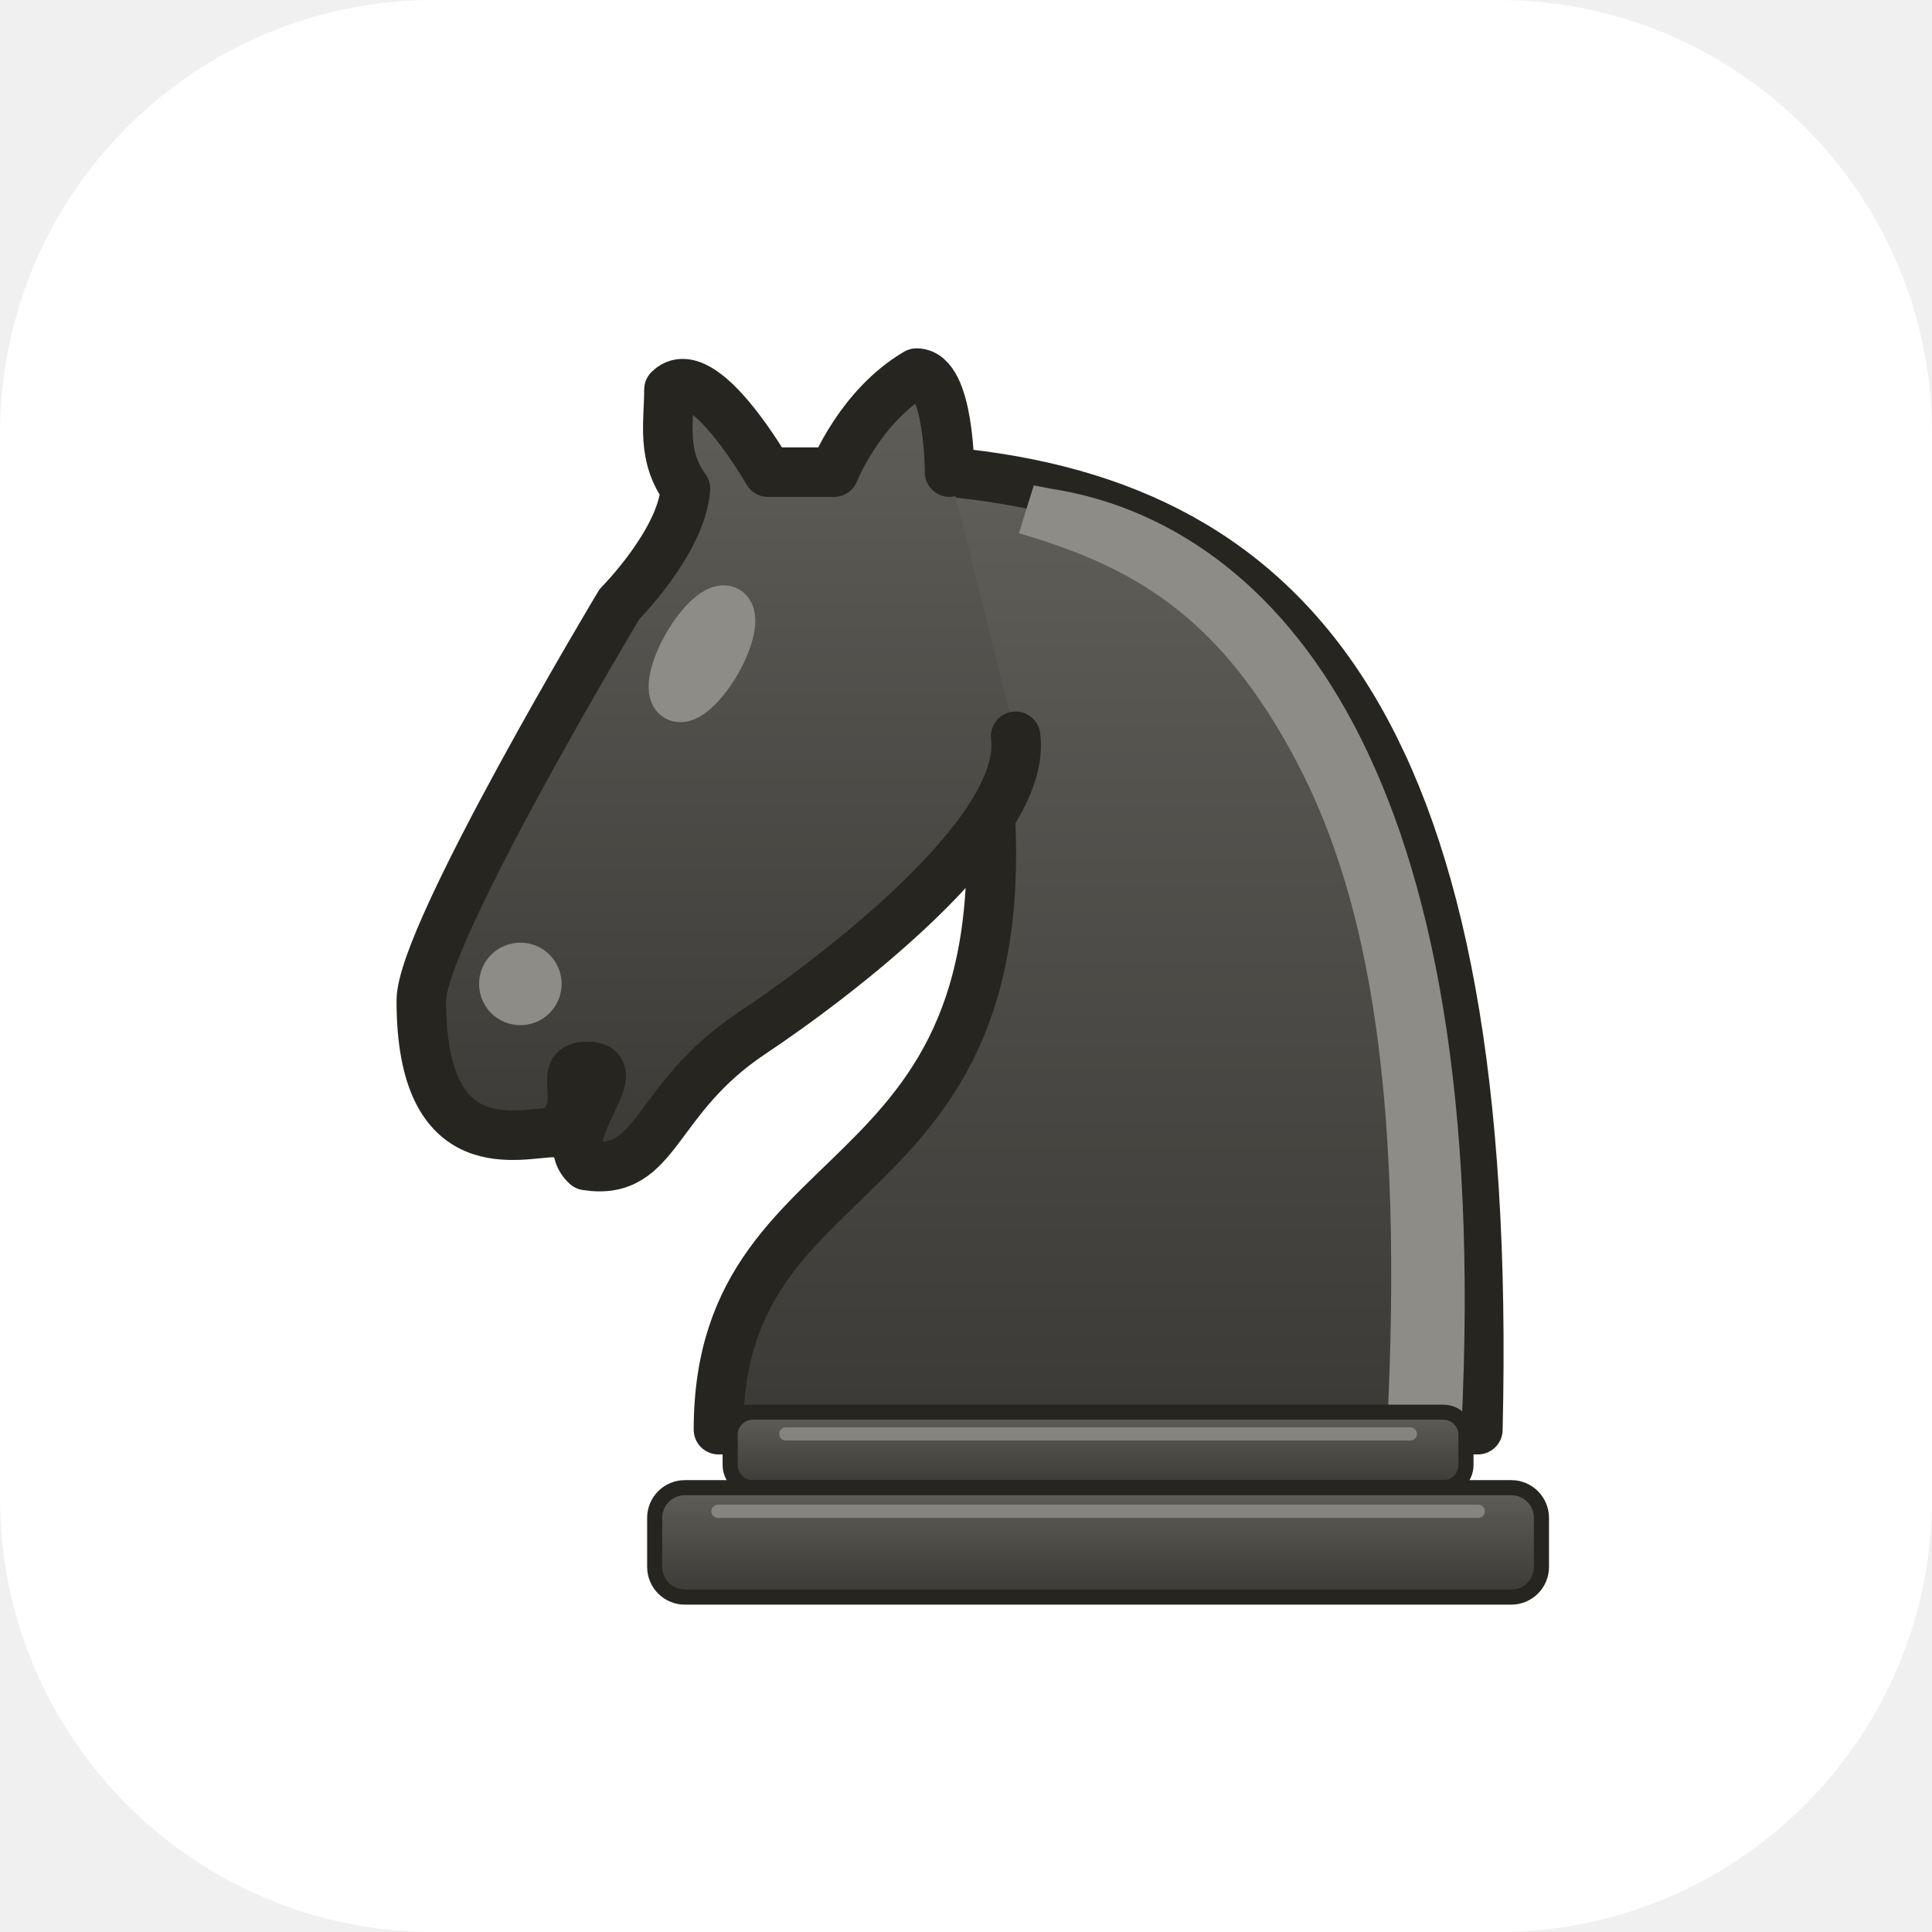
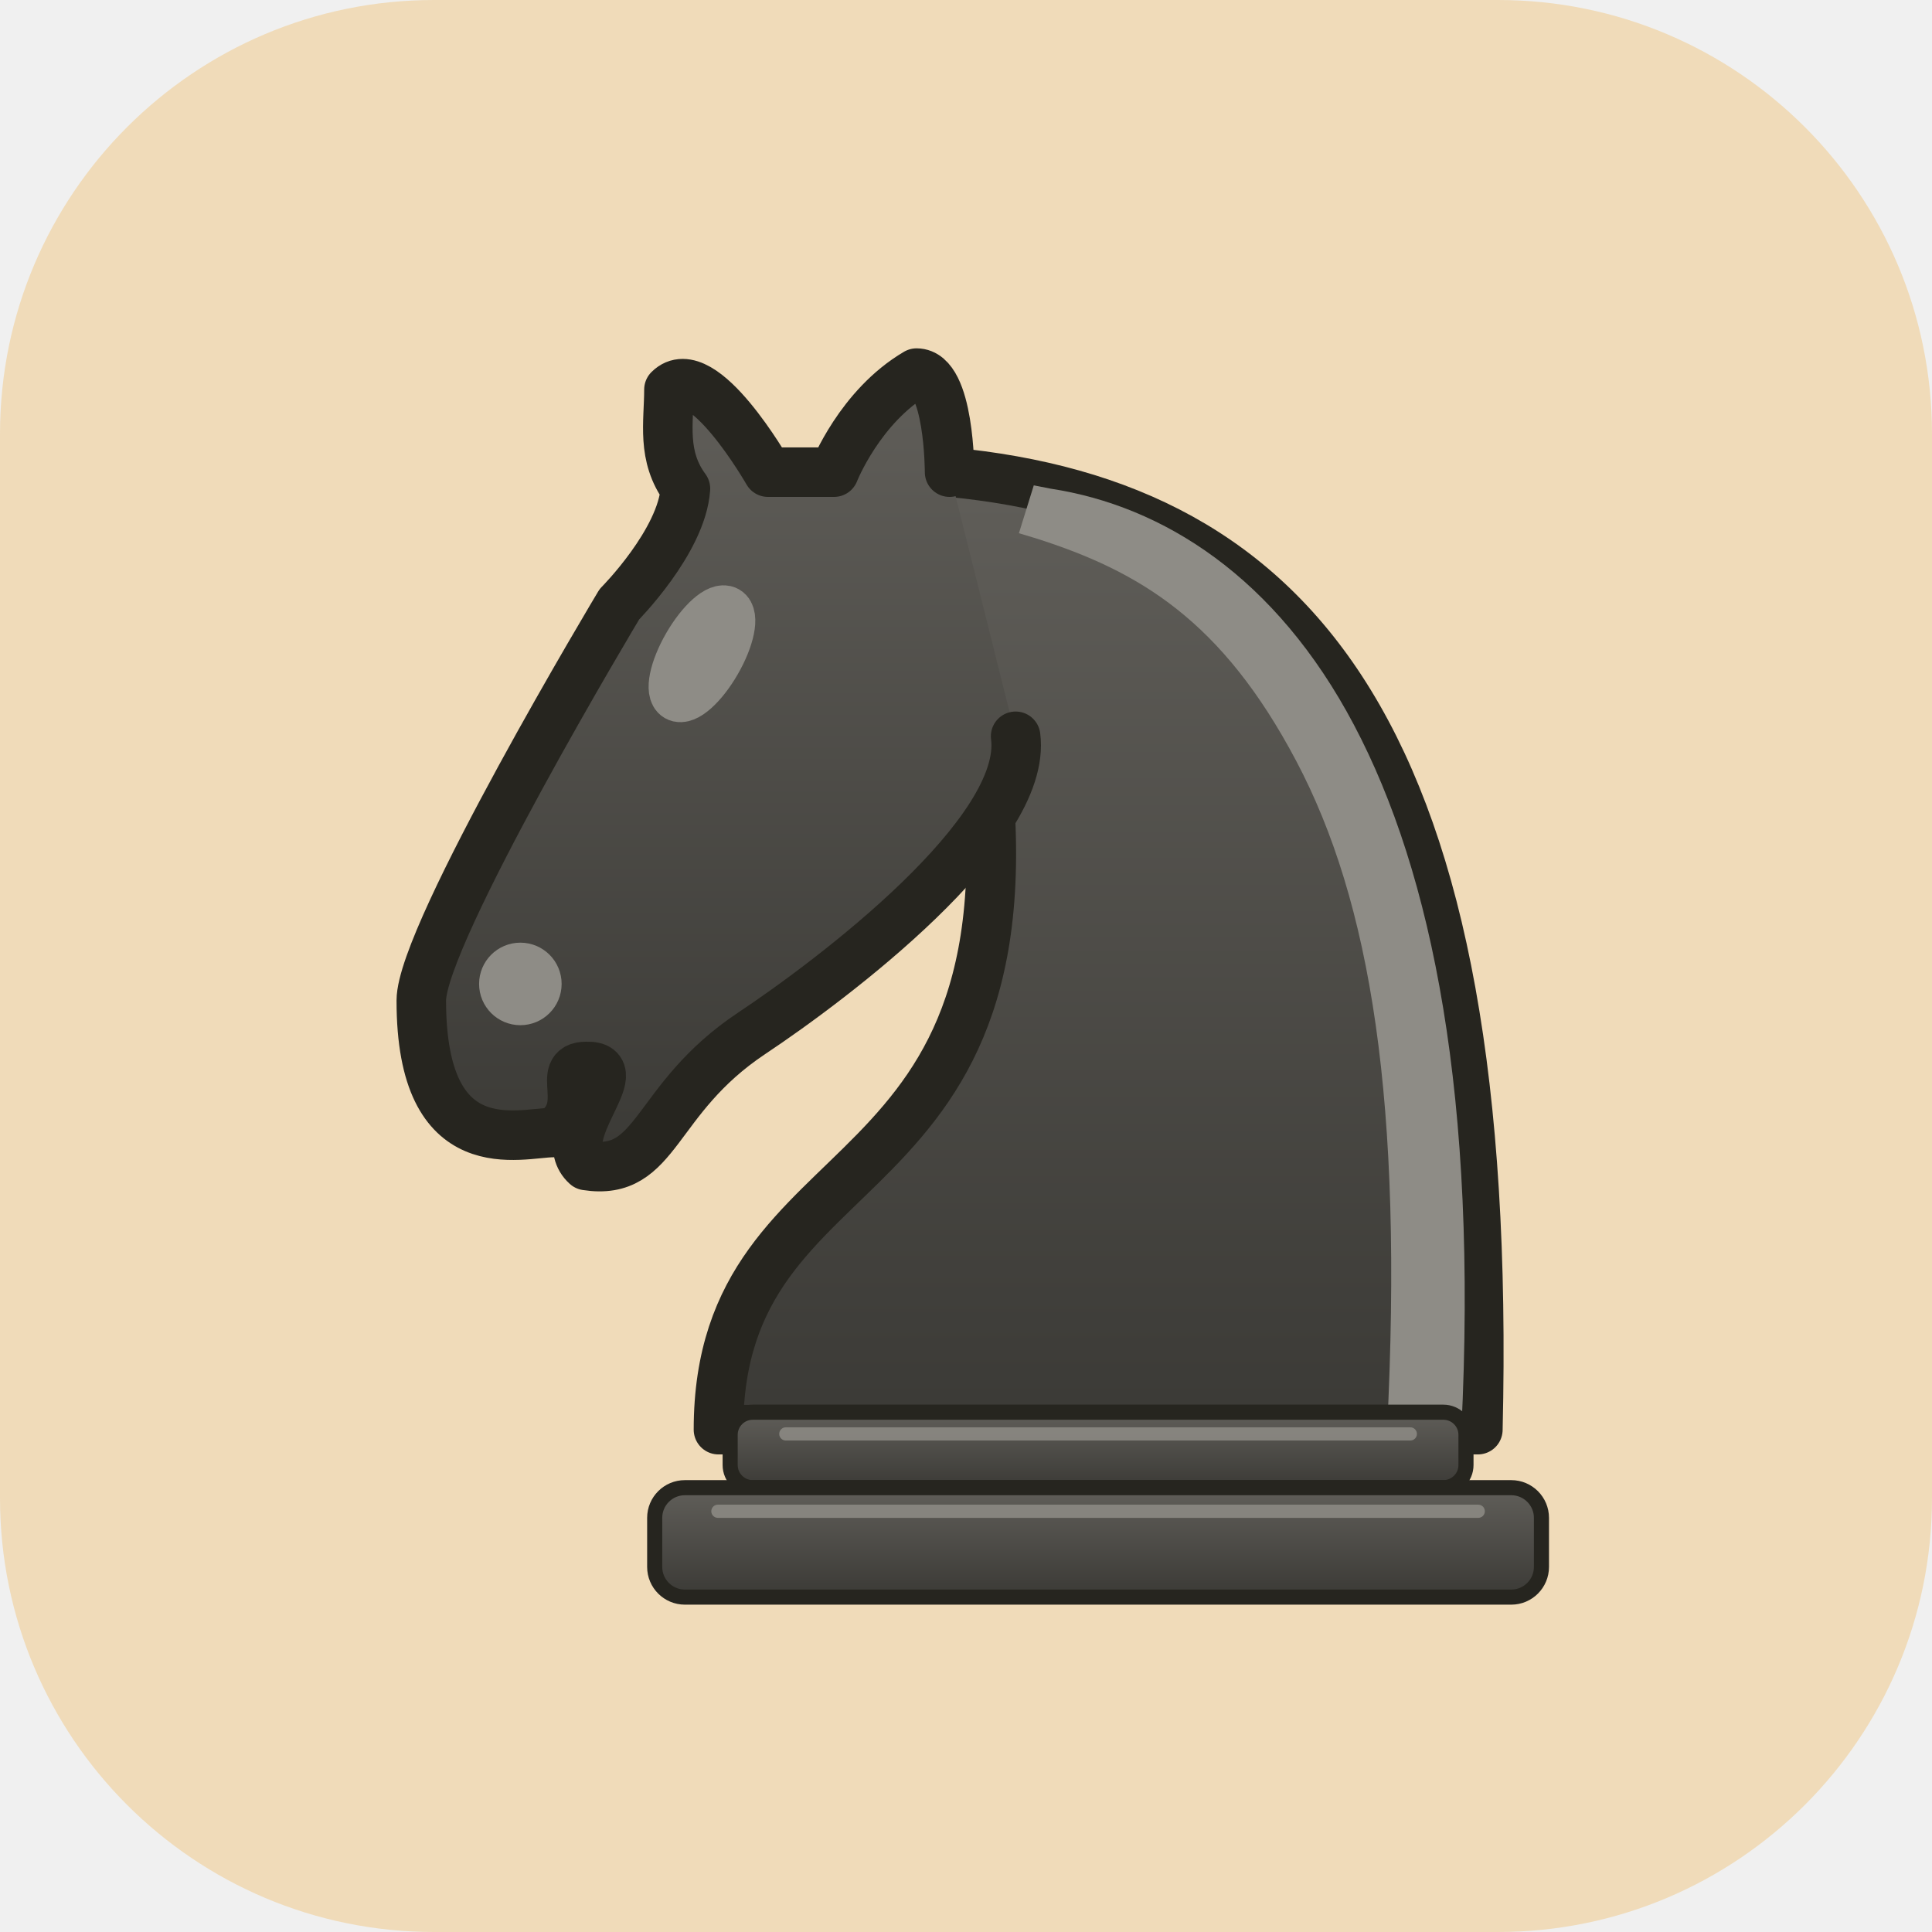
<svg xmlns="http://www.w3.org/2000/svg" width="1024" height="1024" viewBox="0 0 1024 1024">
  <defs>
    <linearGradient id="baseg" x1="0" y1="0" x2="0" y2="1">
      <stop offset="0" stop-color="#605e59" />
      <stop offset="1" stop-color="#3b3a36" />
    </linearGradient>
  </defs>
-   <rect x="0" y="0" width="1024" height="1024" rx="230" fill="#ffffff" />
+   <rect x="0" y="0" width="1024" height="1024" rx="230" fill="#f0dbb9" />
  <g transform="translate(118.3, 70.0) scale(17.5)">
    <defs>
      <linearGradient id="body" x1="0" y1="0" x2="0" y2="1">
        <stop offset="0" stop-color="#605e59" />
        <stop offset="1" stop-color="#3b3a36" />
      </linearGradient>
    </defs>
    <g style="fill:none;fill-rule:evenodd;stroke:#26251f;stroke-width:1.5;stroke-linecap:round;stroke-linejoin:round" transform="translate(0,0.3)">
      <path d="M 22,10 C 32.5,11 38.5,18 38,39 L 15,39 C 15,30 25,32.5 23,18" style="fill:url(#body);" />
      <path d="M 24,18 C 24.38,20.91 18.45,25.37 16,27 C 13,29 13.18,31.34 11,31 C 9.958,30.06 12.41,27.96 11,28 C 10,28 11.19,29.23 10,30 C 9,30 5.997,31 6,26 C 6,24 12,14 12,14 C 12,14 13.89,12.1 14,10.5 C 13.27,9.506 13.5,8.5 13.5,7.5 C 14.5,6.5 16.5,10 16.5,10 L 18.5,10 C 18.5,10 19.28,8.008 21,7 C 22,7 22,10 22,10" style="fill:url(#body);" />
      <path d="M 9.5 25.5 A 0.5 0.5 0 1 1 8.5,25.5 A 0.5 0.5 0 1 1 9.5 25.5 z" style="fill:#8e8c86;stroke:#8e8c86;" />
      <path d="M 15 15.5 A 0.5 1.5 0 1 1  14,15.5 A 0.5 1.5 0 1 1  15 15.5 z" transform="matrix(0.866,0.5,-0.5,0.866,9.693,-5.173)" style="fill:#8e8c86;stroke:#8e8c86;" />
      <path d="M 24.55,10.4 L 24.1,11.85 L 24.6,12 C 27.75,13 30.25,14.49 32.5,18.75 C 34.75,23.01 35.75,29.06 35.25,39 L 35.2,39.5 L 37.45,39.5 L 37.5,39 C 38,28.94 36.62,22.15 34.25,17.66 C 31.88,13.17 28.46,11.02 25.06,10.5 L 24.55,10.4 z" style="fill:#8e8c86;stroke:none;" />
    </g>
  </g>
  <g stroke="#26251f" stroke-width="8" stroke-linejoin="round">
    <rect x="387" y="748.5" width="390" height="40" rx="12" fill="url(#baseg)" />
    <rect x="347" y="788.5" width="470" height="58" rx="16" fill="url(#baseg)" />
  </g>
  <rect x="413" y="756.5" width="338" height="7" rx="3.5" fill="#8e8c86" opacity="0.85" />
  <rect x="377" y="797.5" width="410" height="7" rx="3.5" fill="#8e8c86" opacity="0.85" />
</svg>
